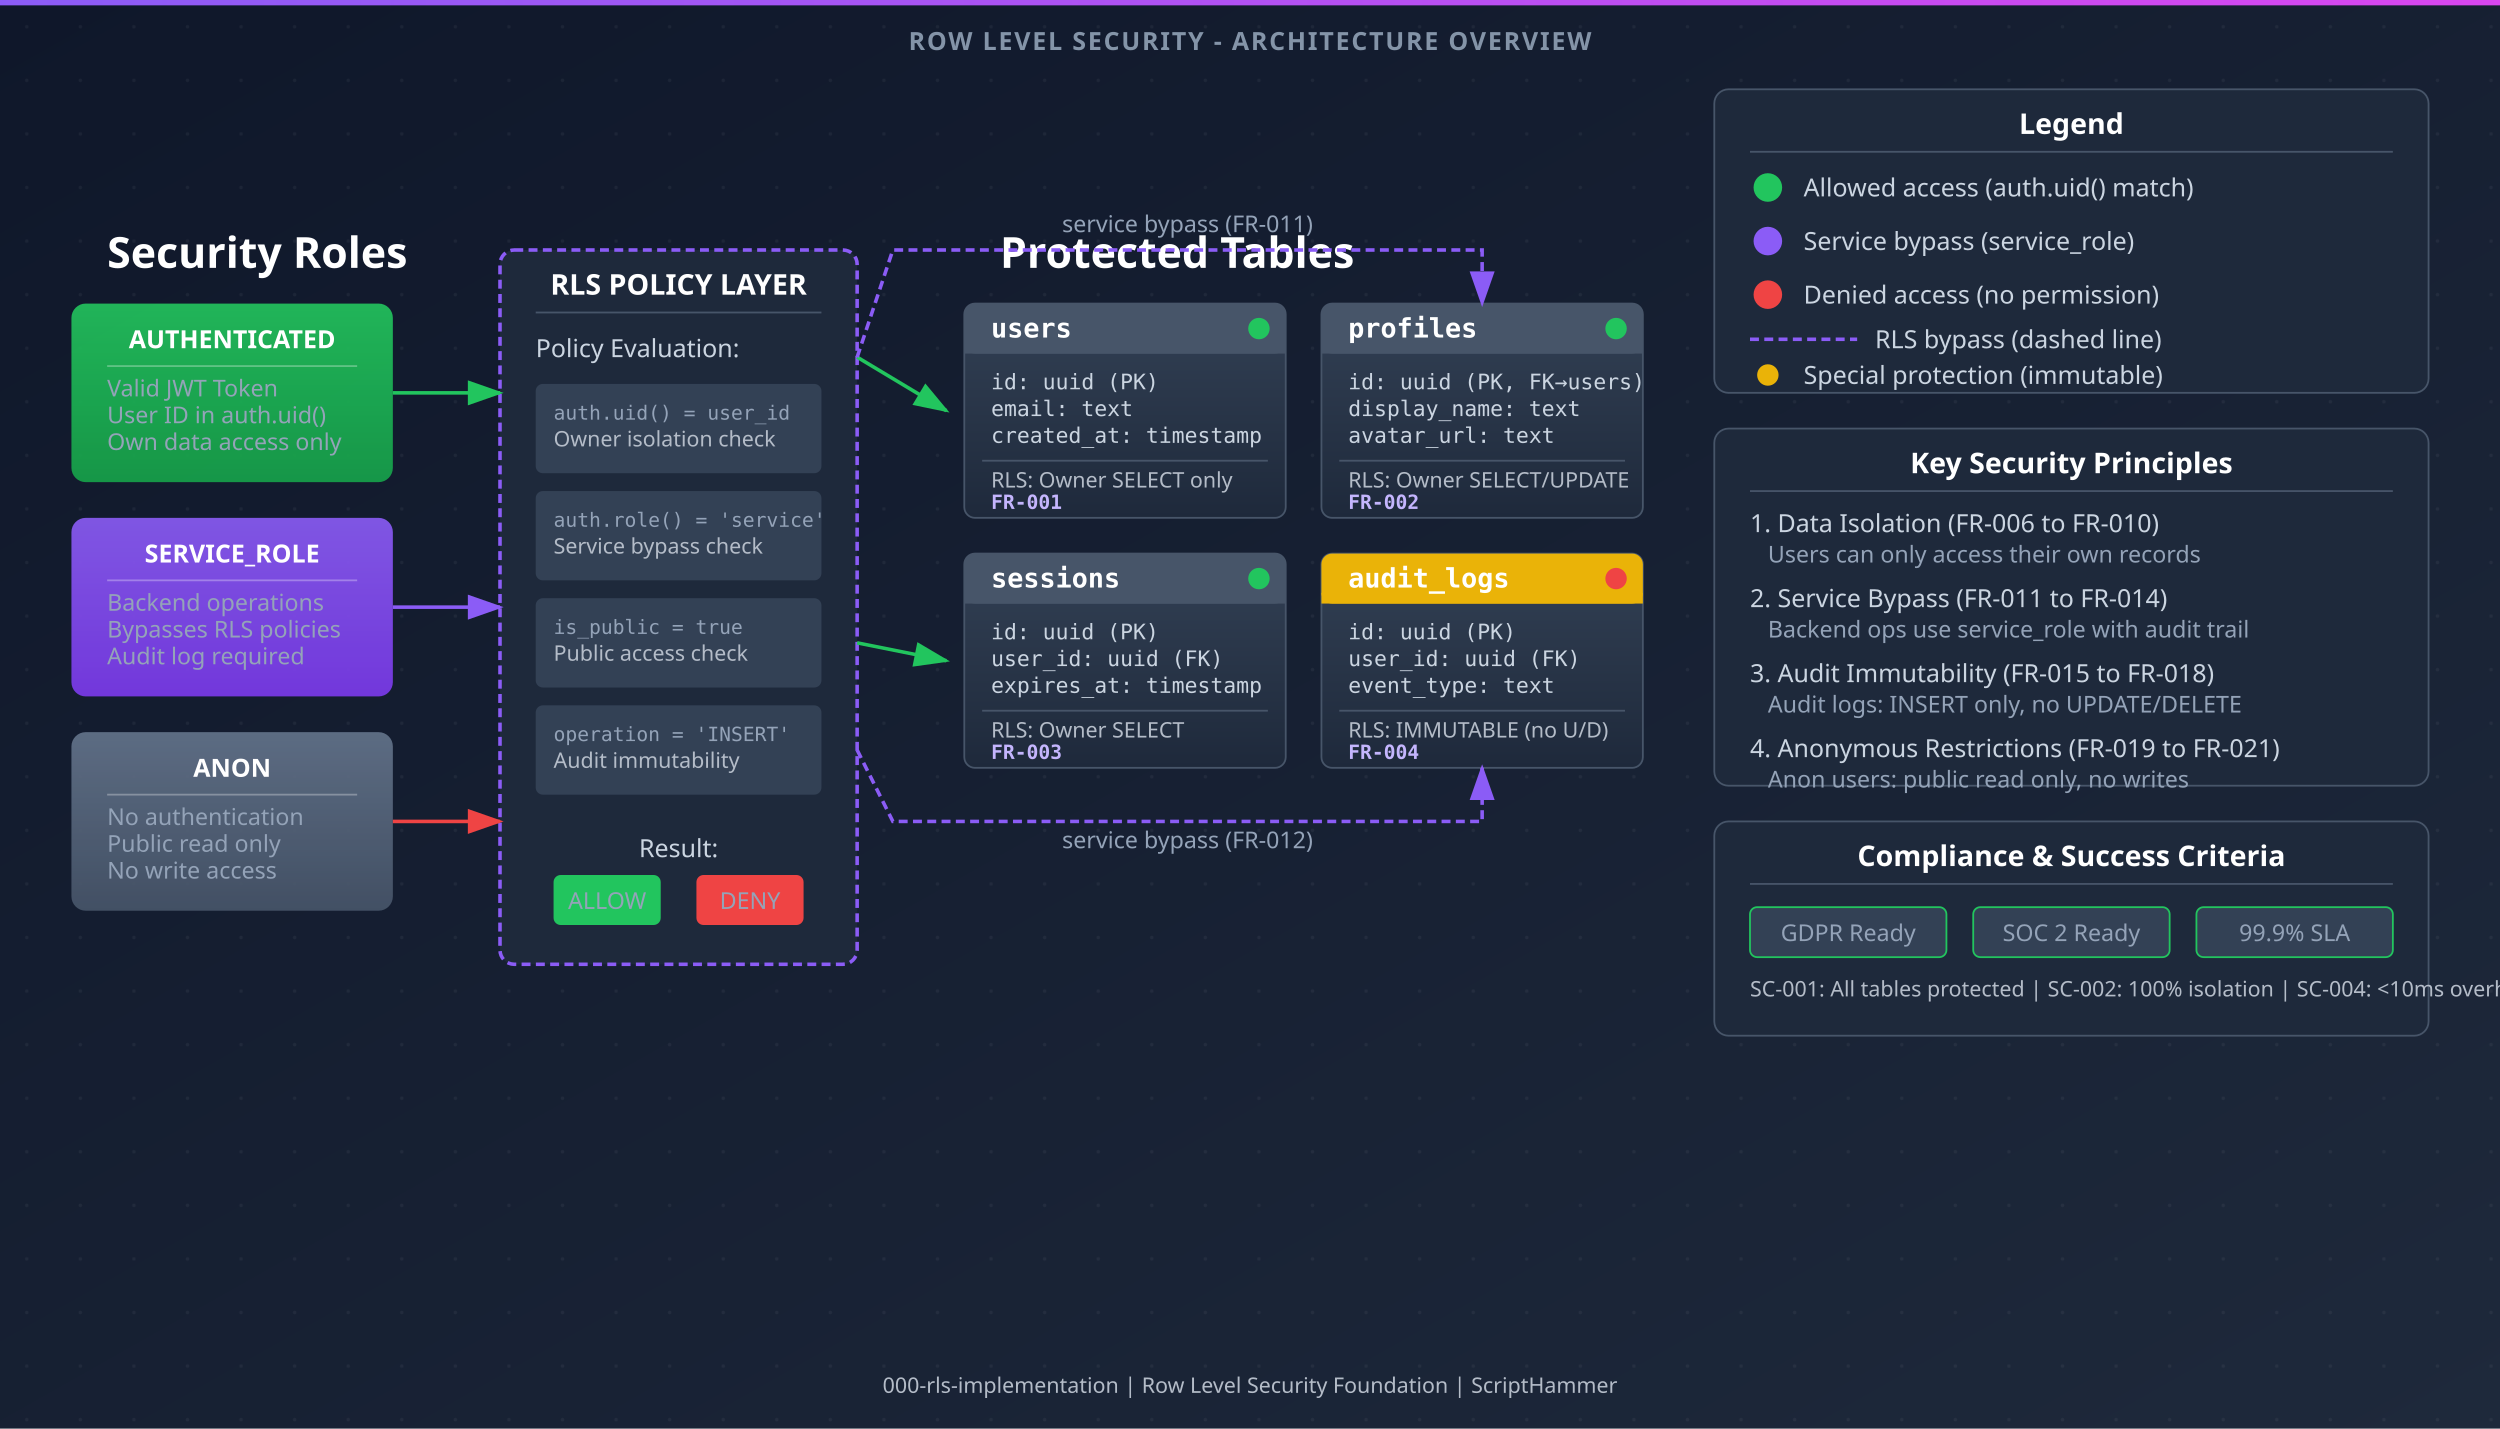
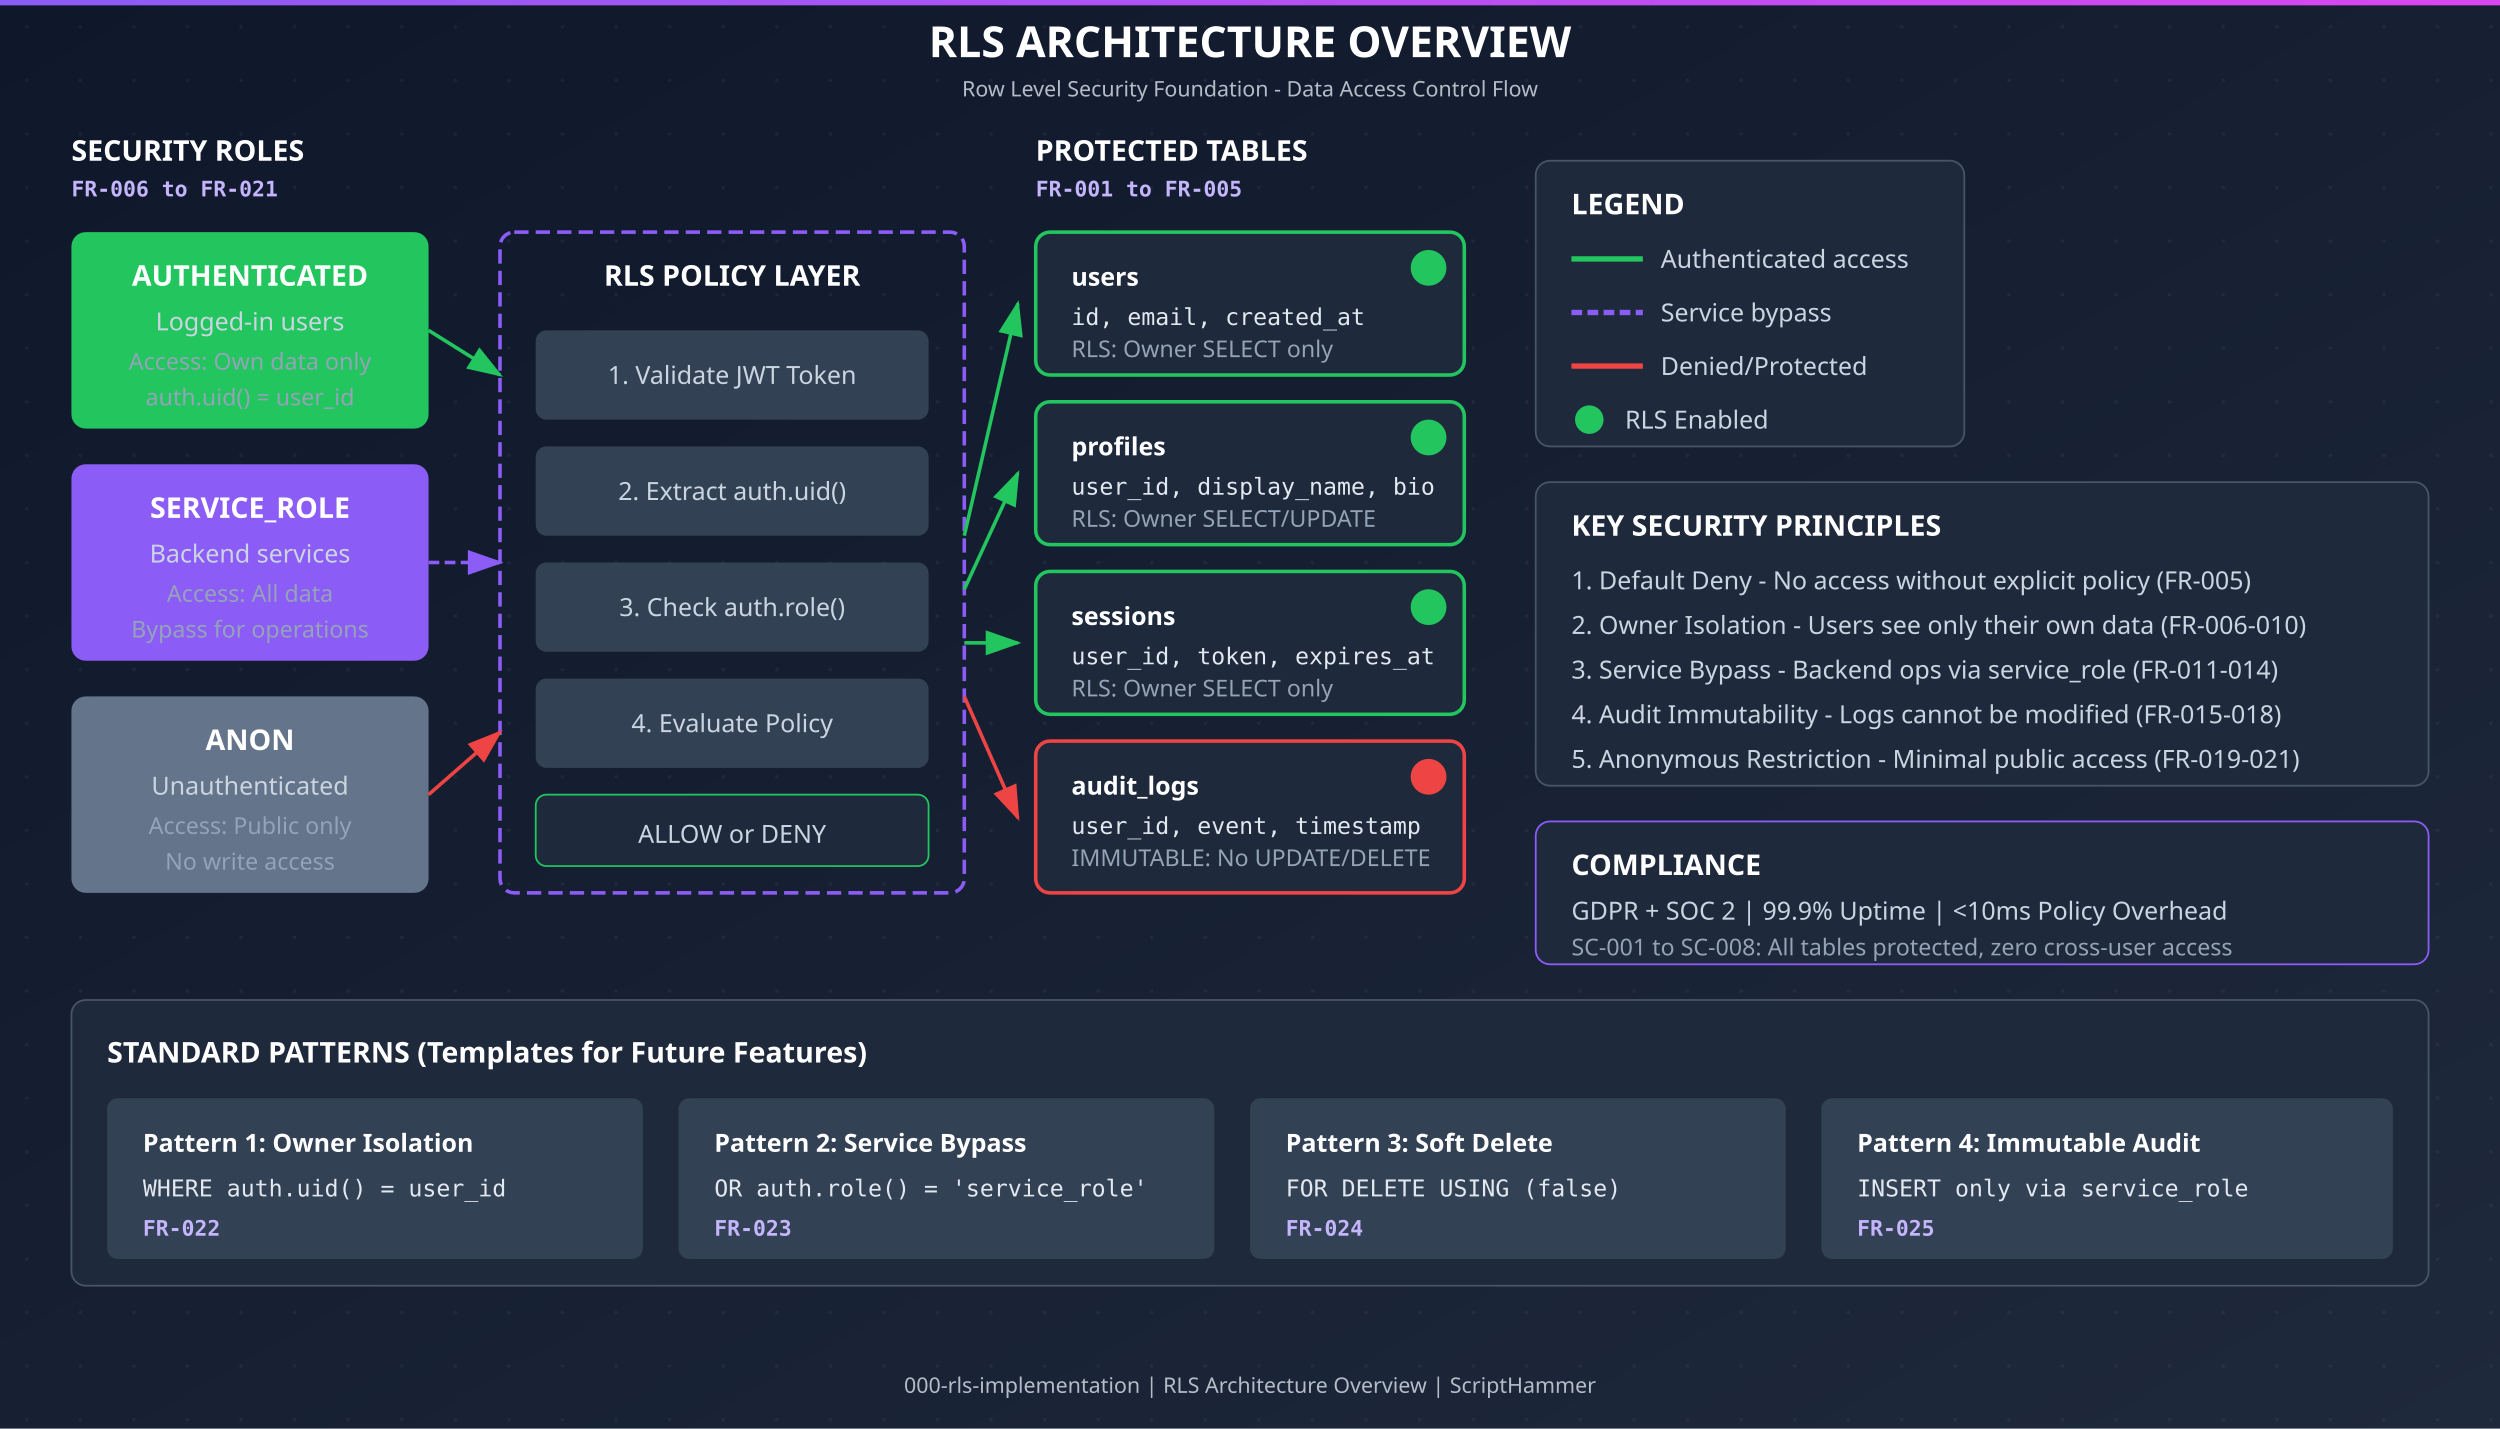
<svg xmlns="http://www.w3.org/2000/svg" viewBox="0 0 1400 800" width="1400" height="800">
  <defs>
    <linearGradient id="bgGrad" x1="0%" y1="0%" x2="100%" y2="100%">
      <stop offset="0%" style="stop-color:#0f172a" />
      <stop offset="100%" style="stop-color:#1e293b" />
    </linearGradient>
    <linearGradient id="accentGrad" x1="0%" y1="0%" x2="100%" y2="0%">
      <stop offset="0%" style="stop-color:#8b5cf6" />
      <stop offset="100%" style="stop-color:#d946ef" />
    </linearGradient>
-     <linearGradient id="tableGrad" x1="0%" y1="0%" x2="0%" y2="100%">
-       <stop offset="0%" style="stop-color:#334155" />
-       <stop offset="100%" style="stop-color:#1e293b" />
-     </linearGradient>
-     <linearGradient id="roleAuthGrad" x1="0%" y1="0%" x2="0%" y2="100%">
-       <stop offset="0%" style="stop-color:#22c55e" />
-       <stop offset="100%" style="stop-color:#16a34a" />
-     </linearGradient>
-     <linearGradient id="roleServiceGrad" x1="0%" y1="0%" x2="0%" y2="100%">
-       <stop offset="0%" style="stop-color:#8b5cf6" />
-       <stop offset="100%" style="stop-color:#7c3aed" />
-     </linearGradient>
-     <linearGradient id="roleAnonGrad" x1="0%" y1="0%" x2="0%" y2="100%">
-       <stop offset="0%" style="stop-color:#64748b" />
-       <stop offset="100%" style="stop-color:#475569" />
-     </linearGradient>
    <marker id="arrowhead" markerWidth="10" markerHeight="7" refX="9" refY="3.5" orient="auto">
+       <polygon points="0 0, 10 3.5, 0 7" fill="#22c55e" />
+     </marker>
+     <marker id="arrowhead-purple" markerWidth="10" markerHeight="7" refX="9" refY="3.5" orient="auto">
      <polygon points="0 0, 10 3.5, 0 7" fill="#8b5cf6" />
    </marker>
-     <marker id="arrowheadGreen" markerWidth="10" markerHeight="7" refX="9" refY="3.5" orient="auto">
-       <polygon points="0 0, 10 3.5, 0 7" fill="#22c55e" />
-     </marker>
-     <marker id="arrowheadRed" markerWidth="10" markerHeight="7" refX="9" refY="3.5" orient="auto">
+     <marker id="arrowhead-red" markerWidth="10" markerHeight="7" refX="9" refY="3.5" orient="auto">
      <polygon points="0 0, 10 3.5, 0 7" fill="#ef4444" />
    </marker>
    <style>
+       /* Typography - MANDATORY SIZES - DO NOT REDUCE */
      .heading-lg { fill: #ffffff; font-family: system-ui, sans-serif; font-size: 24px; font-weight: bold; }
      .heading { fill: #ffffff; font-family: system-ui, sans-serif; font-size: 16px; font-weight: bold; }
      .heading-sm { fill: #ffffff; font-family: system-ui, sans-serif; font-size: 14px; font-weight: bold; }
      .text-md { fill: #cbd5e1; font-family: system-ui, sans-serif; font-size: 14px; }
      .text-sm { fill: #94a3b8; font-family: system-ui, sans-serif; font-size: 13px; }
      .text-muted { fill: #b4bcc8; font-family: system-ui, sans-serif; font-size: 12px; }
+       .code { fill: #e2e8f0; font-family: monospace; font-size: 13px; }
      .annotation { fill: #c4b5fd; font-family: monospace; font-size: 12px; font-weight: bold; }
-       .table-name { fill: #ffffff; font-family: monospace; font-size: 15px; font-weight: bold; }
-       .column-name { fill: #cbd5e1; font-family: monospace; font-size: 12px; }
-       .role-label { fill: #ffffff; font-family: system-ui, sans-serif; font-size: 14px; font-weight: bold; }
-       .policy-text { fill: #94a3b8; font-family: monospace; font-size: 11px; }
-       .fr-label { fill: #c4b5fd; font-family: monospace; font-size: 11px; font-weight: bold; }
    </style>
  </defs>
  <rect width="1400" height="800" fill="url(#bgGrad)" />
  <g opacity="0.05">
    <pattern id="dots" width="30" height="30" patternUnits="userSpaceOnUse">
      <circle cx="15" cy="15" r="1" fill="#fff" />
    </pattern>
    <rect width="1400" height="800" fill="url(#dots)" />
  </g>
  <rect x="0" y="0" width="1400" height="3" fill="url(#accentGrad)" />
-   <text x="700" y="28" text-anchor="middle" font-family="system-ui, sans-serif" font-size="14" font-weight="600" fill="#8494a8" letter-spacing="1">ROW LEVEL SECURITY - ARCHITECTURE OVERVIEW</text>
-   <text x="60" y="150" class="heading-lg">Security Roles</text>
-   <g transform="translate(40, 170)">
-     <rect x="0" y="0" width="180" height="100" rx="8" fill="url(#roleAuthGrad)" opacity="0.9" />
-     <text x="90" y="25" text-anchor="middle" class="role-label">AUTHENTICATED</text>
-     <line x1="20" y1="35" x2="160" y2="35" stroke="#ffffff" stroke-opacity="0.3" />
-     <text x="20" y="52" class="text-sm" fill="#ffffff">Valid JWT Token</text>
-     <text x="20" y="67" class="text-sm" fill="#ffffff">User ID in auth.uid()</text>
-     <text x="20" y="82" class="text-sm" fill="#ffffff">Own data access only</text>
-   </g>
-   <g transform="translate(40, 290)">
-     <rect x="0" y="0" width="180" height="100" rx="8" fill="url(#roleServiceGrad)" opacity="0.9" />
-     <text x="90" y="25" text-anchor="middle" class="role-label">SERVICE_ROLE</text>
-     <line x1="20" y1="35" x2="160" y2="35" stroke="#ffffff" stroke-opacity="0.3" />
-     <text x="20" y="52" class="text-sm" fill="#ffffff">Backend operations</text>
-     <text x="20" y="67" class="text-sm" fill="#ffffff">Bypasses RLS policies</text>
-     <text x="20" y="82" class="text-sm" fill="#ffffff">Audit log required</text>
-   </g>
-   <g transform="translate(40, 410)">
-     <rect x="0" y="0" width="180" height="100" rx="8" fill="url(#roleAnonGrad)" opacity="0.9" />
-     <text x="90" y="25" text-anchor="middle" class="role-label">ANON</text>
-     <line x1="20" y1="35" x2="160" y2="35" stroke="#ffffff" stroke-opacity="0.3" />
-     <text x="20" y="52" class="text-sm" fill="#ffffff">No authentication</text>
-     <text x="20" y="67" class="text-sm" fill="#ffffff">Public read only</text>
-     <text x="20" y="82" class="text-sm" fill="#ffffff">No write access</text>
-   </g>
-   <g transform="translate(280, 140)">
-     <rect x="0" y="0" width="200" height="400" rx="8" fill="#1e293b" stroke="#8b5cf6" stroke-width="2" stroke-dasharray="5,3" />
-     <text x="100" y="25" text-anchor="middle" class="heading">RLS POLICY LAYER</text>
-     <line x1="20" y1="35" x2="180" y2="35" stroke="#475569" />
-     <text x="20" y="60" class="text-md" fill="#cbd5e1">Policy Evaluation:</text>
-     <rect x="20" y="75" width="160" height="50" rx="4" fill="#334155" />
-     <text x="30" y="95" class="policy-text">auth.uid() = user_id</text>
-     <text x="30" y="110" class="text-muted">Owner isolation check</text>
-     <rect x="20" y="135" width="160" height="50" rx="4" fill="#334155" />
-     <text x="30" y="155" class="policy-text">auth.role() = 'service'</text>
-     <text x="30" y="170" class="text-muted">Service bypass check</text>
-     <rect x="20" y="195" width="160" height="50" rx="4" fill="#334155" />
-     <text x="30" y="215" class="policy-text">is_public = true</text>
-     <text x="30" y="230" class="text-muted">Public access check</text>
-     <rect x="20" y="255" width="160" height="50" rx="4" fill="#334155" />
-     <text x="30" y="275" class="policy-text">operation = 'INSERT'</text>
-     <text x="30" y="290" class="text-muted">Audit immutability</text>
-     <text x="100" y="340" text-anchor="middle" class="text-md" fill="#cbd5e1">Result:</text>
-     <rect x="30" y="350" width="60" height="28" rx="4" fill="#22c55e" />
-     <text x="60" y="369" text-anchor="middle" class="text-sm" fill="#ffffff">ALLOW</text>
-     <rect x="110" y="350" width="60" height="28" rx="4" fill="#ef4444" />
-     <text x="140" y="369" text-anchor="middle" class="text-sm" fill="#ffffff">DENY</text>
-   </g>
-   <text x="560" y="150" class="heading-lg">Protected Tables</text>
-   <g transform="translate(540, 170)">
-     <rect x="0" y="0" width="180" height="120" rx="6" fill="url(#tableGrad)" stroke="#475569" />
-     <rect x="0" y="0" width="180" height="28" rx="6" fill="#475569" />
-     <rect x="0" y="22" width="180" height="6" fill="#475569" />
-     <text x="15" y="19" class="table-name">users</text>
-     <circle cx="165" cy="14" r="6" fill="#22c55e" />
-     <text x="15" y="48" class="column-name">id: uuid (PK)</text>
-     <text x="15" y="63" class="column-name">email: text</text>
-     <text x="15" y="78" class="column-name">created_at: timestamp</text>
-     <line x1="10" y1="88" x2="170" y2="88" stroke="#475569" />
-     <text x="15" y="103" class="text-muted">RLS: Owner SELECT only</text>
-     <text x="15" y="115" class="fr-label">FR-001</text>
-   </g>
-   <g transform="translate(740, 170)">
-     <rect x="0" y="0" width="180" height="120" rx="6" fill="url(#tableGrad)" stroke="#475569" />
-     <rect x="0" y="0" width="180" height="28" rx="6" fill="#475569" />
-     <rect x="0" y="22" width="180" height="6" fill="#475569" />
-     <text x="15" y="19" class="table-name">profiles</text>
-     <circle cx="165" cy="14" r="6" fill="#22c55e" />
-     <text x="15" y="48" class="column-name">id: uuid (PK, FK→users)</text>
-     <text x="15" y="63" class="column-name">display_name: text</text>
-     <text x="15" y="78" class="column-name">avatar_url: text</text>
-     <line x1="10" y1="88" x2="170" y2="88" stroke="#475569" />
-     <text x="15" y="103" class="text-muted">RLS: Owner SELECT/UPDATE</text>
-     <text x="15" y="115" class="fr-label">FR-002</text>
-   </g>
-   <g transform="translate(540, 310)">
-     <rect x="0" y="0" width="180" height="120" rx="6" fill="url(#tableGrad)" stroke="#475569" />
-     <rect x="0" y="0" width="180" height="28" rx="6" fill="#475569" />
-     <rect x="0" y="22" width="180" height="6" fill="#475569" />
-     <text x="15" y="19" class="table-name">sessions</text>
-     <circle cx="165" cy="14" r="6" fill="#22c55e" />
-     <text x="15" y="48" class="column-name">id: uuid (PK)</text>
-     <text x="15" y="63" class="column-name">user_id: uuid (FK)</text>
-     <text x="15" y="78" class="column-name">expires_at: timestamp</text>
-     <line x1="10" y1="88" x2="170" y2="88" stroke="#475569" />
-     <text x="15" y="103" class="text-muted">RLS: Owner SELECT</text>
-     <text x="15" y="115" class="fr-label">FR-003</text>
-   </g>
-   <g transform="translate(740, 310)">
-     <rect x="0" y="0" width="180" height="120" rx="6" fill="url(#tableGrad)" stroke="#475569" />
-     <rect x="0" y="0" width="180" height="28" rx="6" fill="#eab308" />
-     <rect x="0" y="22" width="180" height="6" fill="#eab308" />
-     <text x="15" y="19" class="table-name" fill="#1e293b">audit_logs</text>
-     <circle cx="165" cy="14" r="6" fill="#ef4444" />
-     <text x="15" y="48" class="column-name">id: uuid (PK)</text>
-     <text x="15" y="63" class="column-name">user_id: uuid (FK)</text>
-     <text x="15" y="78" class="column-name">event_type: text</text>
-     <line x1="10" y1="88" x2="170" y2="88" stroke="#475569" />
-     <text x="15" y="103" class="text-muted">RLS: IMMUTABLE (no U/D)</text>
-     <text x="15" y="115" class="fr-label">FR-004</text>
-   </g>
-   <path d="M 220 220 L 280 220" stroke="#22c55e" stroke-width="2" marker-end="url(#arrowheadGreen)" fill="none" />
-   <path d="M 480 200 L 530 230" stroke="#22c55e" stroke-width="2" marker-end="url(#arrowheadGreen)" fill="none" />
-   <path d="M 480 360 L 530 370" stroke="#22c55e" stroke-width="2" marker-end="url(#arrowheadGreen)" fill="none" />
-   <path d="M 220 340 L 280 340" stroke="#8b5cf6" stroke-width="2" marker-end="url(#arrowhead)" fill="none" />
-   <path d="M 480 200 L 500 140 L 830 140 L 830 170" stroke="#8b5cf6" stroke-width="2" stroke-dasharray="5,3" marker-end="url(#arrowhead)" fill="none" />
-   <path d="M 480 420 L 500 460 L 830 460 L 830 430" stroke="#8b5cf6" stroke-width="2" stroke-dasharray="5,3" marker-end="url(#arrowhead)" fill="none" />
-   <text x="665" y="130" text-anchor="middle" class="text-sm" fill="#8b5cf6">service bypass (FR-011)</text>
-   <text x="665" y="475" text-anchor="middle" class="text-sm" fill="#8b5cf6">service bypass (FR-012)</text>
-   <path d="M 220 460 L 280 460" stroke="#ef4444" stroke-width="2" marker-end="url(#arrowheadRed)" fill="none" />
-   <g transform="translate(960, 50)">
-     <rect x="0" y="0" width="400" height="170" rx="8" fill="#1e293b" stroke="#475569" />
-     <text x="200" y="25" text-anchor="middle" class="heading">Legend</text>
-     <line x1="20" y1="35" x2="380" y2="35" stroke="#475569" />
-     <circle cx="30" cy="55" r="8" fill="#22c55e" />
-     <text x="50" y="60" class="text-md">Allowed access (auth.uid() match)</text>
-     <circle cx="30" cy="85" r="8" fill="#8b5cf6" />
-     <text x="50" y="90" class="text-md">Service bypass (service_role)</text>
-     <circle cx="30" cy="115" r="8" fill="#ef4444" />
-     <text x="50" y="120" class="text-md">Denied access (no permission)</text>
-     <line x1="20" y1="140" x2="80" y2="140" stroke="#8b5cf6" stroke-width="2" stroke-dasharray="5,3" />
-     <text x="90" y="145" class="text-md">RLS bypass (dashed line)</text>
-     <circle cx="30" cy="160" r="6" fill="#eab308" />
-     <text x="50" y="165" class="text-md">Special protection (immutable)</text>
-   </g>
-   <g transform="translate(960, 240)">
-     <rect x="0" y="0" width="400" height="200" rx="8" fill="#1e293b" stroke="#475569" />
-     <text x="200" y="25" text-anchor="middle" class="heading">Key Security Principles</text>
-     <line x1="20" y1="35" x2="380" y2="35" stroke="#475569" />
-     <text x="20" y="58" class="text-md" fill="#22c55e">1. Data Isolation (FR-006 to FR-010)</text>
-     <text x="30" y="75" class="text-sm">Users can only access their own records</text>
-     <text x="20" y="100" class="text-md" fill="#8b5cf6">2. Service Bypass (FR-011 to FR-014)</text>
-     <text x="30" y="117" class="text-sm">Backend ops use service_role with audit trail</text>
-     <text x="20" y="142" class="text-md" fill="#eab308">3. Audit Immutability (FR-015 to FR-018)</text>
-     <text x="30" y="159" class="text-sm">Audit logs: INSERT only, no UPDATE/DELETE</text>
-     <text x="20" y="184" class="text-md" fill="#ef4444">4. Anonymous Restrictions (FR-019 to FR-021)</text>
-     <text x="30" y="201" class="text-sm">Anon users: public read only, no writes</text>
-   </g>
-   <g transform="translate(960, 460)">
-     <rect x="0" y="0" width="400" height="120" rx="8" fill="#1e293b" stroke="#475569" />
-     <text x="200" y="25" text-anchor="middle" class="heading">Compliance &amp; Success Criteria</text>
-     <line x1="20" y1="35" x2="380" y2="35" stroke="#475569" />
-     <rect x="20" y="48" width="110" height="28" rx="4" fill="#334155" stroke="#22c55e" />
-     <text x="75" y="67" text-anchor="middle" class="text-sm" fill="#22c55e">GDPR Ready</text>
-     <rect x="145" y="48" width="110" height="28" rx="4" fill="#334155" stroke="#22c55e" />
-     <text x="200" y="67" text-anchor="middle" class="text-sm" fill="#22c55e">SOC 2 Ready</text>
-     <rect x="270" y="48" width="110" height="28" rx="4" fill="#334155" stroke="#22c55e" />
-     <text x="325" y="67" text-anchor="middle" class="text-sm" fill="#22c55e">99.9% SLA</text>
-     <text x="20" y="98" class="text-muted">SC-001: All tables protected | SC-002: 100% isolation | SC-004: &lt;10ms overhead</text>
-   </g>
-   <text x="700" y="780" text-anchor="middle" class="text-muted">000-rls-implementation | Row Level Security Foundation | ScriptHammer</text>
+   <text x="700" y="32" text-anchor="middle" class="heading-lg">RLS ARCHITECTURE OVERVIEW</text>
+   <text x="700" y="54" text-anchor="middle" class="text-muted">Row Level Security Foundation - Data Access Control Flow</text>
+   <text x="40" y="90" class="heading">SECURITY ROLES</text>
+   <text x="40" y="110" class="annotation">FR-006 to FR-021</text>
+   <rect x="40" y="130" width="200" height="110" rx="8" fill="#22c55e" />
+   <text x="140" y="160" text-anchor="middle" class="heading" fill="#ffffff">AUTHENTICATED</text>
+   <text x="140" y="185" text-anchor="middle" class="text-md" fill="#ffffff">Logged-in users</text>
+   <text x="140" y="207" text-anchor="middle" class="text-sm" fill="#dcfce7">Access: Own data only</text>
+   <text x="140" y="227" text-anchor="middle" class="text-sm" fill="#dcfce7">auth.uid() = user_id</text>
+   <rect x="40" y="260" width="200" height="110" rx="8" fill="#8b5cf6" />
+   <text x="140" y="290" text-anchor="middle" class="heading" fill="#ffffff">SERVICE_ROLE</text>
+   <text x="140" y="315" text-anchor="middle" class="text-md" fill="#ffffff">Backend services</text>
+   <text x="140" y="337" text-anchor="middle" class="text-sm" fill="#e9d5ff">Access: All data</text>
+   <text x="140" y="357" text-anchor="middle" class="text-sm" fill="#e9d5ff">Bypass for operations</text>
+   <rect x="40" y="390" width="200" height="110" rx="8" fill="#64748b" />
+   <text x="140" y="420" text-anchor="middle" class="heading" fill="#ffffff">ANON</text>
+   <text x="140" y="445" text-anchor="middle" class="text-md" fill="#ffffff">Unauthenticated</text>
+   <text x="140" y="467" text-anchor="middle" class="text-sm" fill="#cbd5e1">Access: Public only</text>
+   <text x="140" y="487" text-anchor="middle" class="text-sm" fill="#cbd5e1">No write access</text>
+   <rect x="280" y="130" width="260" height="370" rx="8" fill="none" stroke="#8b5cf6" stroke-width="2" stroke-dasharray="8,4" />
+   <text x="410" y="160" text-anchor="middle" class="heading">RLS POLICY LAYER</text>
+   <rect x="300" y="185" width="220" height="50" rx="6" fill="#334155" />
+   <text x="410" y="215" text-anchor="middle" class="text-md">1. Validate JWT Token</text>
+   <rect x="300" y="250" width="220" height="50" rx="6" fill="#334155" />
+   <text x="410" y="280" text-anchor="middle" class="text-md">2. Extract auth.uid()</text>
+   <rect x="300" y="315" width="220" height="50" rx="6" fill="#334155" />
+   <text x="410" y="345" text-anchor="middle" class="text-md">3. Check auth.role()</text>
+   <rect x="300" y="380" width="220" height="50" rx="6" fill="#334155" />
+   <text x="410" y="410" text-anchor="middle" class="text-md">4. Evaluate Policy</text>
+   <rect x="300" y="445" width="220" height="40" rx="6" fill="#1e293b" stroke="#22c55e" />
+   <text x="410" y="472" text-anchor="middle" class="text-md" fill="#22c55e">ALLOW or DENY</text>
+   <line x1="240" y1="185" x2="280" y2="210" stroke="#22c55e" stroke-width="2" marker-end="url(#arrowhead)" />
+   <line x1="240" y1="315" x2="280" y2="315" stroke="#8b5cf6" stroke-width="2" stroke-dasharray="6,3" marker-end="url(#arrowhead-purple)" />
+   <line x1="240" y1="445" x2="280" y2="410" stroke="#ef4444" stroke-width="2" marker-end="url(#arrowhead-red)" />
+   <text x="580" y="90" class="heading">PROTECTED TABLES</text>
+   <text x="580" y="110" class="annotation">FR-001 to FR-005</text>
+   <rect x="580" y="130" width="240" height="80" rx="8" fill="#1e293b" stroke="#22c55e" stroke-width="2" />
+   <circle cx="800" cy="150" r="10" fill="#22c55e" />
+   <text x="600" y="160" class="heading-sm">users</text>
+   <text x="600" y="182" class="code">id, email, created_at</text>
+   <text x="600" y="200" class="text-sm">RLS: Owner SELECT only</text>
+   <rect x="580" y="225" width="240" height="80" rx="8" fill="#1e293b" stroke="#22c55e" stroke-width="2" />
+   <circle cx="800" cy="245" r="10" fill="#22c55e" />
+   <text x="600" y="255" class="heading-sm">profiles</text>
+   <text x="600" y="277" class="code">user_id, display_name, bio</text>
+   <text x="600" y="295" class="text-sm">RLS: Owner SELECT/UPDATE</text>
+   <rect x="580" y="320" width="240" height="80" rx="8" fill="#1e293b" stroke="#22c55e" stroke-width="2" />
+   <circle cx="800" cy="340" r="10" fill="#22c55e" />
+   <text x="600" y="350" class="heading-sm">sessions</text>
+   <text x="600" y="372" class="code">user_id, token, expires_at</text>
+   <text x="600" y="390" class="text-sm">RLS: Owner SELECT only</text>
+   <rect x="580" y="415" width="240" height="85" rx="8" fill="#1e293b" stroke="#ef4444" stroke-width="2" />
+   <circle cx="800" cy="435" r="10" fill="#ef4444" />
+   <text x="600" y="445" class="heading-sm" fill="#fca5a5">audit_logs</text>
+   <text x="600" y="467" class="code">user_id, event, timestamp</text>
+   <text x="600" y="485" class="text-sm" fill="#fca5a5">IMMUTABLE: No UPDATE/DELETE</text>
+   <line x1="540" y1="300" x2="570" y2="170" stroke="#22c55e" stroke-width="2" marker-end="url(#arrowhead)" />
+   <line x1="540" y1="330" x2="570" y2="265" stroke="#22c55e" stroke-width="2" marker-end="url(#arrowhead)" />
+   <line x1="540" y1="360" x2="570" y2="360" stroke="#22c55e" stroke-width="2" marker-end="url(#arrowhead)" />
+   <line x1="540" y1="390" x2="570" y2="458" stroke="#ef4444" stroke-width="2" marker-end="url(#arrowhead-red)" />
+   <rect x="860" y="90" width="240" height="160" rx="8" fill="#1e293b" stroke="#475569" />
+   <text x="880" y="120" class="heading">LEGEND</text>
+   <line x1="880" y1="145" x2="920" y2="145" stroke="#22c55e" stroke-width="3" />
+   <text x="930" y="150" class="text-md">Authenticated access</text>
+   <line x1="880" y1="175" x2="920" y2="175" stroke="#8b5cf6" stroke-width="3" stroke-dasharray="6,3" />
+   <text x="930" y="180" class="text-md">Service bypass</text>
+   <line x1="880" y1="205" x2="920" y2="205" stroke="#ef4444" stroke-width="3" />
+   <text x="930" y="210" class="text-md">Denied/Protected</text>
+   <circle cx="890" cy="235" r="8" fill="#22c55e" />
+   <text x="910" y="240" class="text-md">RLS Enabled</text>
+   <rect x="860" y="270" width="500" height="170" rx="8" fill="#1e293b" stroke="#475569" />
+   <text x="880" y="300" class="heading">KEY SECURITY PRINCIPLES</text>
+   <text x="880" y="330" class="text-md">1. Default Deny - No access without explicit policy (FR-005)</text>
+   <text x="880" y="355" class="text-md">2. Owner Isolation - Users see only their own data (FR-006-010)</text>
+   <text x="880" y="380" class="text-md">3. Service Bypass - Backend ops via service_role (FR-011-014)</text>
+   <text x="880" y="405" class="text-md">4. Audit Immutability - Logs cannot be modified (FR-015-018)</text>
+   <text x="880" y="430" class="text-md">5. Anonymous Restriction - Minimal public access (FR-019-021)</text>
+   <rect x="860" y="460" width="500" height="80" rx="8" fill="#1e293b" stroke="#8b5cf6" />
+   <text x="880" y="490" class="heading" fill="#c4b5fd">COMPLIANCE</text>
+   <text x="880" y="515" class="text-md">GDPR + SOC 2 | 99.9% Uptime | &lt;10ms Policy Overhead</text>
+   <text x="880" y="535" class="text-sm">SC-001 to SC-008: All tables protected, zero cross-user access</text>
+   <rect x="40" y="560" width="1320" height="160" rx="8" fill="#1e293b" stroke="#475569" />
+   <text x="60" y="595" class="heading">STANDARD PATTERNS (Templates for Future Features)</text>
+   <rect x="60" y="615" width="300" height="90" rx="6" fill="#334155" />
+   <text x="80" y="645" class="heading-sm" fill="#22c55e">Pattern 1: Owner Isolation</text>
+   <text x="80" y="670" class="code">WHERE auth.uid() = user_id</text>
+   <text x="80" y="692" class="annotation">FR-022</text>
+   <rect x="380" y="615" width="300" height="90" rx="6" fill="#334155" />
+   <text x="400" y="645" class="heading-sm" fill="#8b5cf6">Pattern 2: Service Bypass</text>
+   <text x="400" y="670" class="code">OR auth.role() = 'service_role'</text>
+   <text x="400" y="692" class="annotation">FR-023</text>
+   <rect x="700" y="615" width="300" height="90" rx="6" fill="#334155" />
+   <text x="720" y="645" class="heading-sm" fill="#f59e0b">Pattern 3: Soft Delete</text>
+   <text x="720" y="670" class="code">FOR DELETE USING (false)</text>
+   <text x="720" y="692" class="annotation">FR-024</text>
+   <rect x="1020" y="615" width="320" height="90" rx="6" fill="#334155" />
+   <text x="1040" y="645" class="heading-sm" fill="#ef4444">Pattern 4: Immutable Audit</text>
+   <text x="1040" y="670" class="code">INSERT only via service_role</text>
+   <text x="1040" y="692" class="annotation">FR-025</text>
+   <text x="700" y="780" text-anchor="middle" class="text-muted">000-rls-implementation | RLS Architecture Overview | ScriptHammer</text>
</svg>
